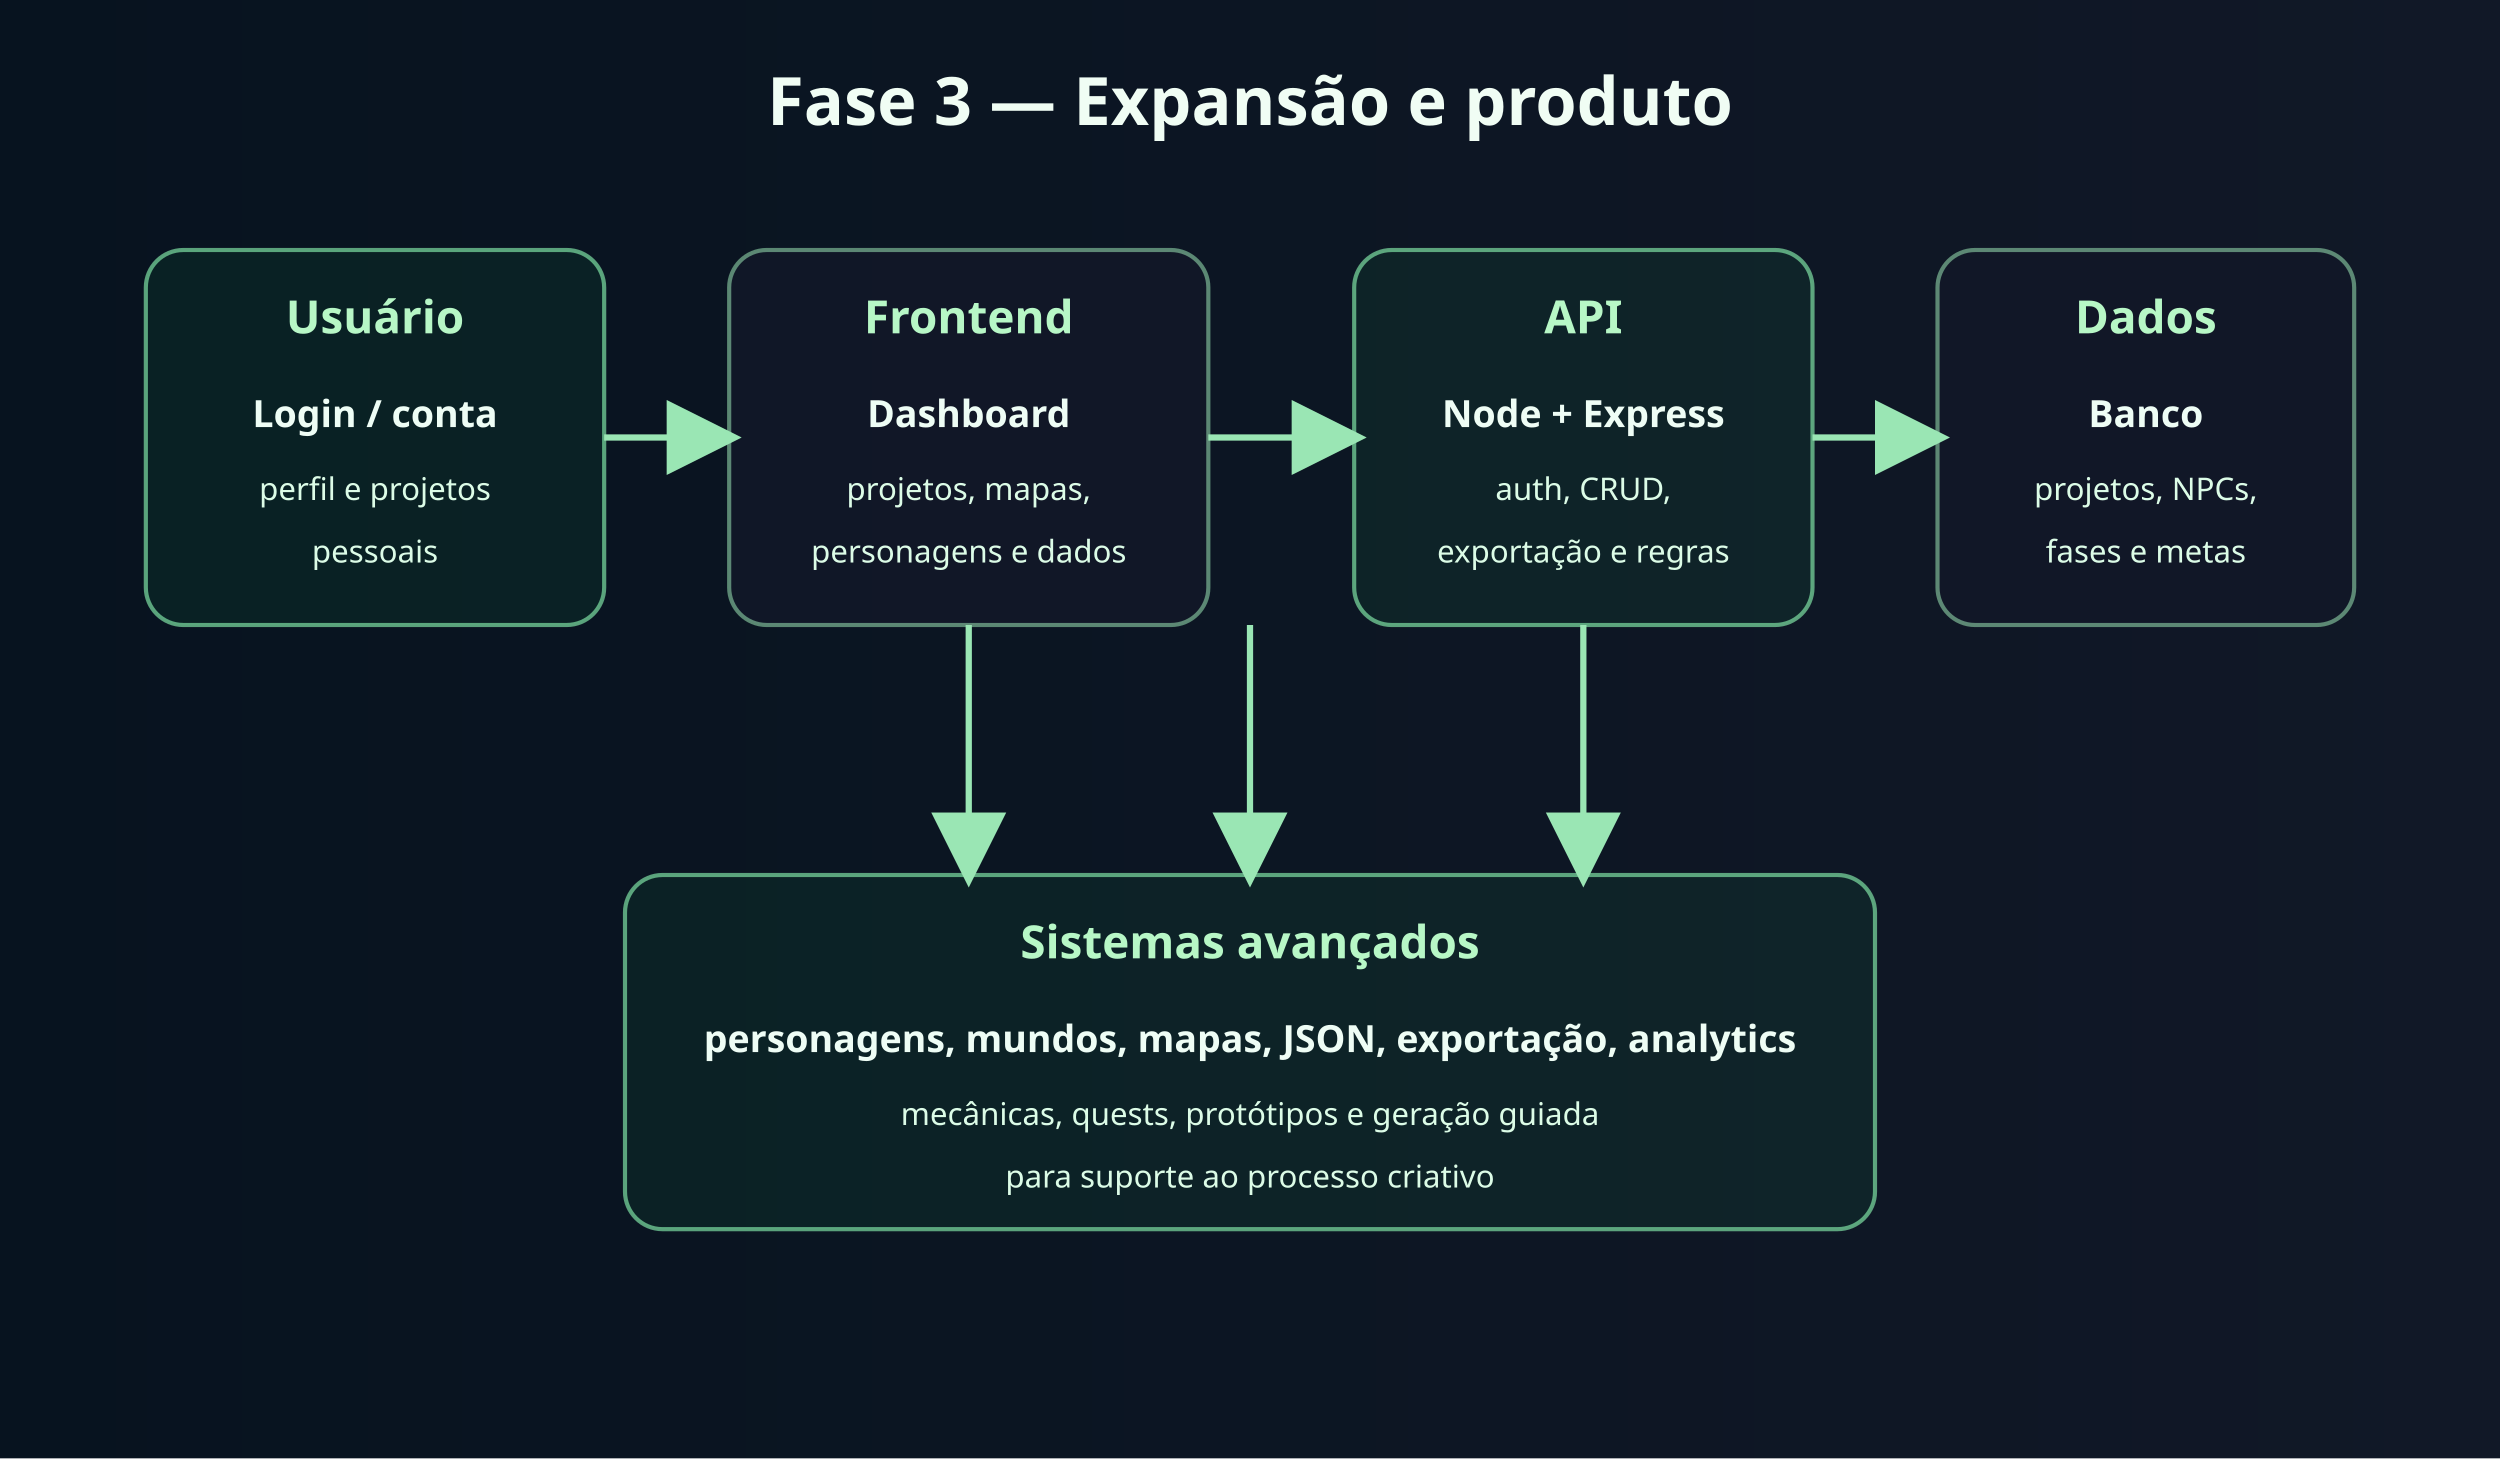
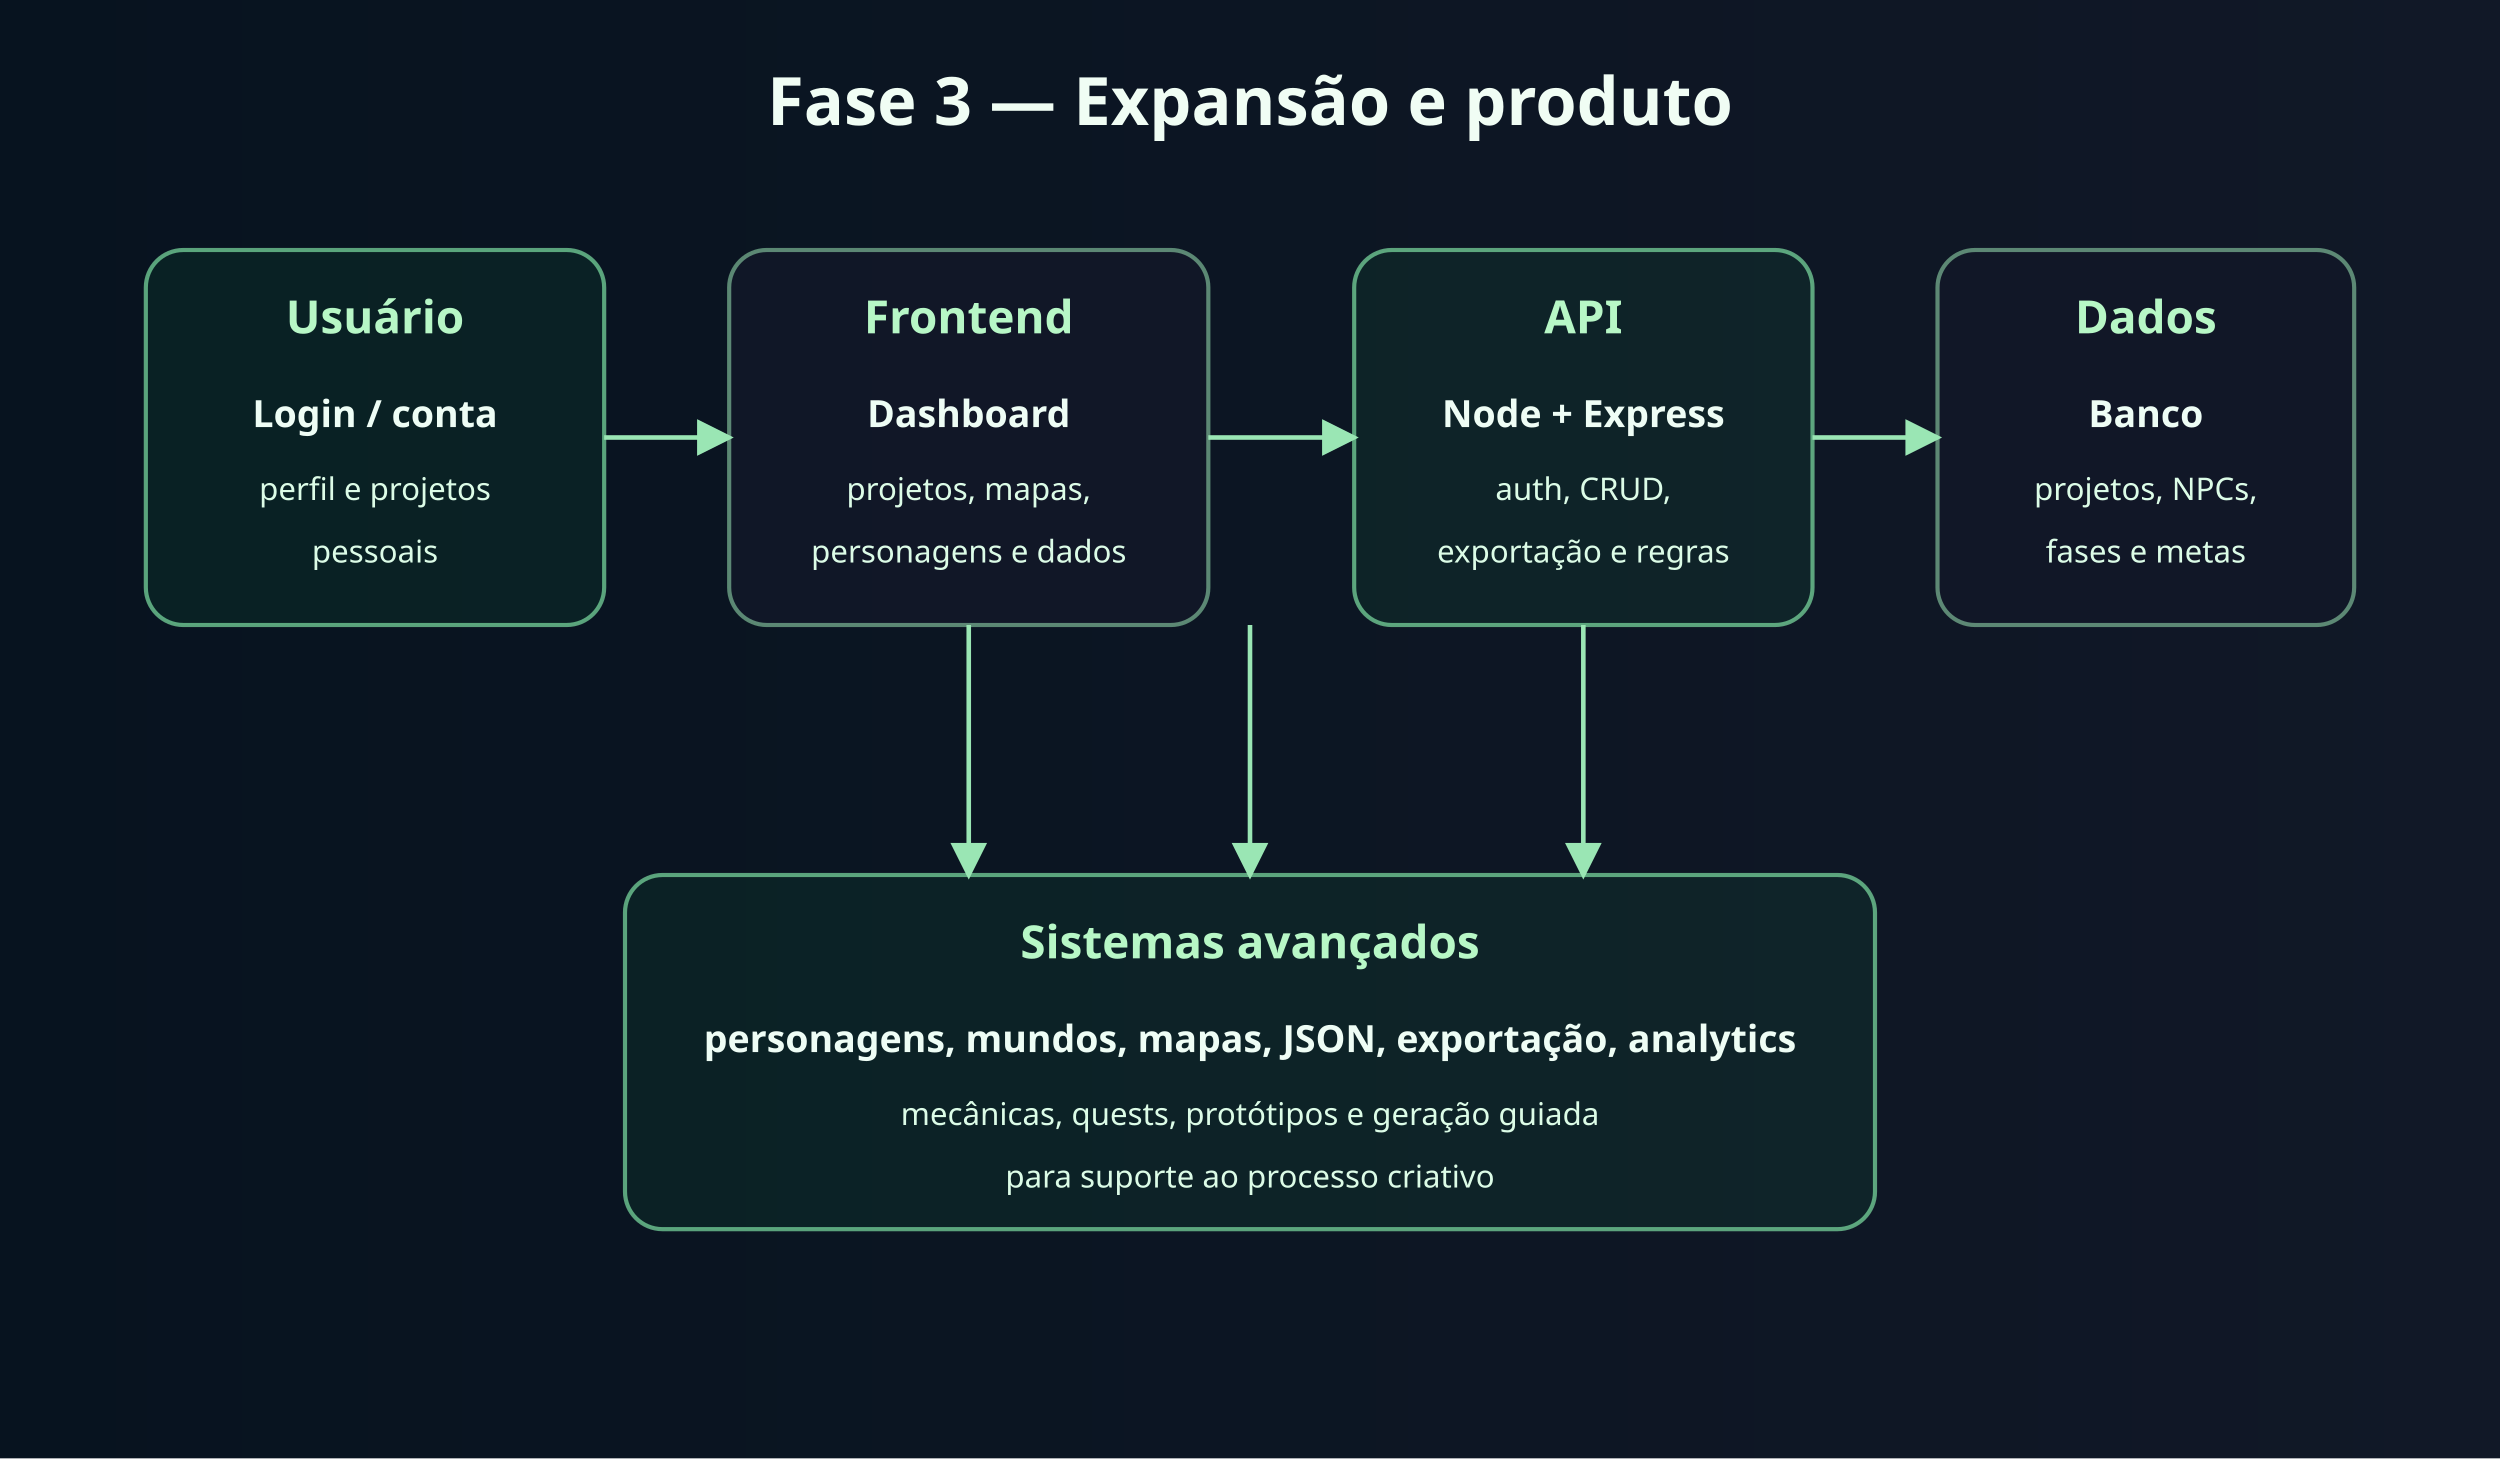
<svg xmlns="http://www.w3.org/2000/svg" width="1200" height="700" viewBox="0 0 1200 700" role="img" aria-labelledby="title desc">
  <defs>
    <linearGradient id="bg3" x1="0" x2="1">
      <stop offset="0%" stop-color="#07131f" />
      <stop offset="100%" stop-color="#111827" />
    </linearGradient>
-     <marker id="arrow3" markerWidth="12" markerHeight="12" refX="10" refY="6" orient="auto">
-       <path d="M0,0 L12,6 L0,12 z" fill="#9ae6b4" />
+     <marker id="arrow3" markerWidth="8" markerHeight="8" refX="7" refY="4" orient="auto" markerUnits="strokeWidth">
+       <path d="M0,0 L8,4 L0,8 z" fill="#9ae6b4" />
    </marker>
    <style>
      .title { font: 700 32px 'Segoe UI', sans-serif; fill: #f0fdf4; }
      .section { font: 700 22px 'Segoe UI', sans-serif; fill: #b7f7c6; }
      .label { font: 600 18px 'Segoe UI', sans-serif; fill: #eefdf5; }
      .small { font: 500 15px 'Segoe UI', sans-serif; fill: #dcfce7; }
      .box { fill: rgba(17,24,39,0.95); stroke: rgba(154,230,180,0.55); stroke-width: 2; rx: 18; }
      .box2 { fill: rgba(34,197,94,0.08); stroke: rgba(134,239,172,0.65); stroke-width: 2; rx: 18; }
-       .line { stroke: #9ae6b4; stroke-width: 3; fill: none; marker-end: url(#arrow3); }
+       .line { stroke: #9ae6b4; stroke-width: 2.2; fill: none; marker-end: url(#arrow3); }
    </style>
  </defs>
  <rect width="1200" height="700" fill="url(#bg3)" />
  <text x="600" y="60" text-anchor="middle" class="title">Fase 3 — Expansão e produto</text>
  <rect x="70" y="120" width="220" height="180" class="box2" />
  <text x="180" y="160" text-anchor="middle" class="section">Usuário</text>
  <text x="180" y="205" text-anchor="middle" class="label">Login / conta</text>
  <text x="180" y="240" text-anchor="middle" class="small">perfil e projetos</text>
  <text x="180" y="270" text-anchor="middle" class="small">pessoais</text>
  <rect x="350" y="120" width="230" height="180" class="box" />
  <text x="465" y="160" text-anchor="middle" class="section">Frontend</text>
  <text x="465" y="205" text-anchor="middle" class="label">Dashboard</text>
  <text x="465" y="240" text-anchor="middle" class="small">projetos, mapas,</text>
  <text x="465" y="270" text-anchor="middle" class="small">personagens e dados</text>
  <rect x="650" y="120" width="220" height="180" class="box2" />
  <text x="760" y="160" text-anchor="middle" class="section">API</text>
  <text x="760" y="205" text-anchor="middle" class="label">Node + Express</text>
  <text x="760" y="240" text-anchor="middle" class="small">auth, CRUD,</text>
  <text x="760" y="270" text-anchor="middle" class="small">exportação e regras</text>
  <rect x="930" y="120" width="200" height="180" class="box" />
  <text x="1030" y="160" text-anchor="middle" class="section">Dados</text>
  <text x="1030" y="205" text-anchor="middle" class="label">Banco</text>
  <text x="1030" y="240" text-anchor="middle" class="small">projetos, NPCs,</text>
  <text x="1030" y="270" text-anchor="middle" class="small">fases e metas</text>
  <rect x="300" y="420" width="600" height="170" class="box2" />
  <text x="600" y="460" text-anchor="middle" class="section">Sistemas avançados</text>
  <text x="600" y="505" text-anchor="middle" class="label">personagens, mundos, mapas, JSON, exportação, analytics</text>
  <text x="600" y="540" text-anchor="middle" class="small">mecânicas, quests, protótipos e geração guiada</text>
  <text x="600" y="570" text-anchor="middle" class="small">para suporte ao processo criativo</text>
  <path d="M290 210 H350" class="line" />
  <path d="M580 210 H650" class="line" />
  <path d="M870 210 H930" class="line" />
  <path d="M600 300 V420" class="line" />
  <path d="M760 300 V420" class="line" />
  <path d="M465 300 V420" class="line" />
</svg>
